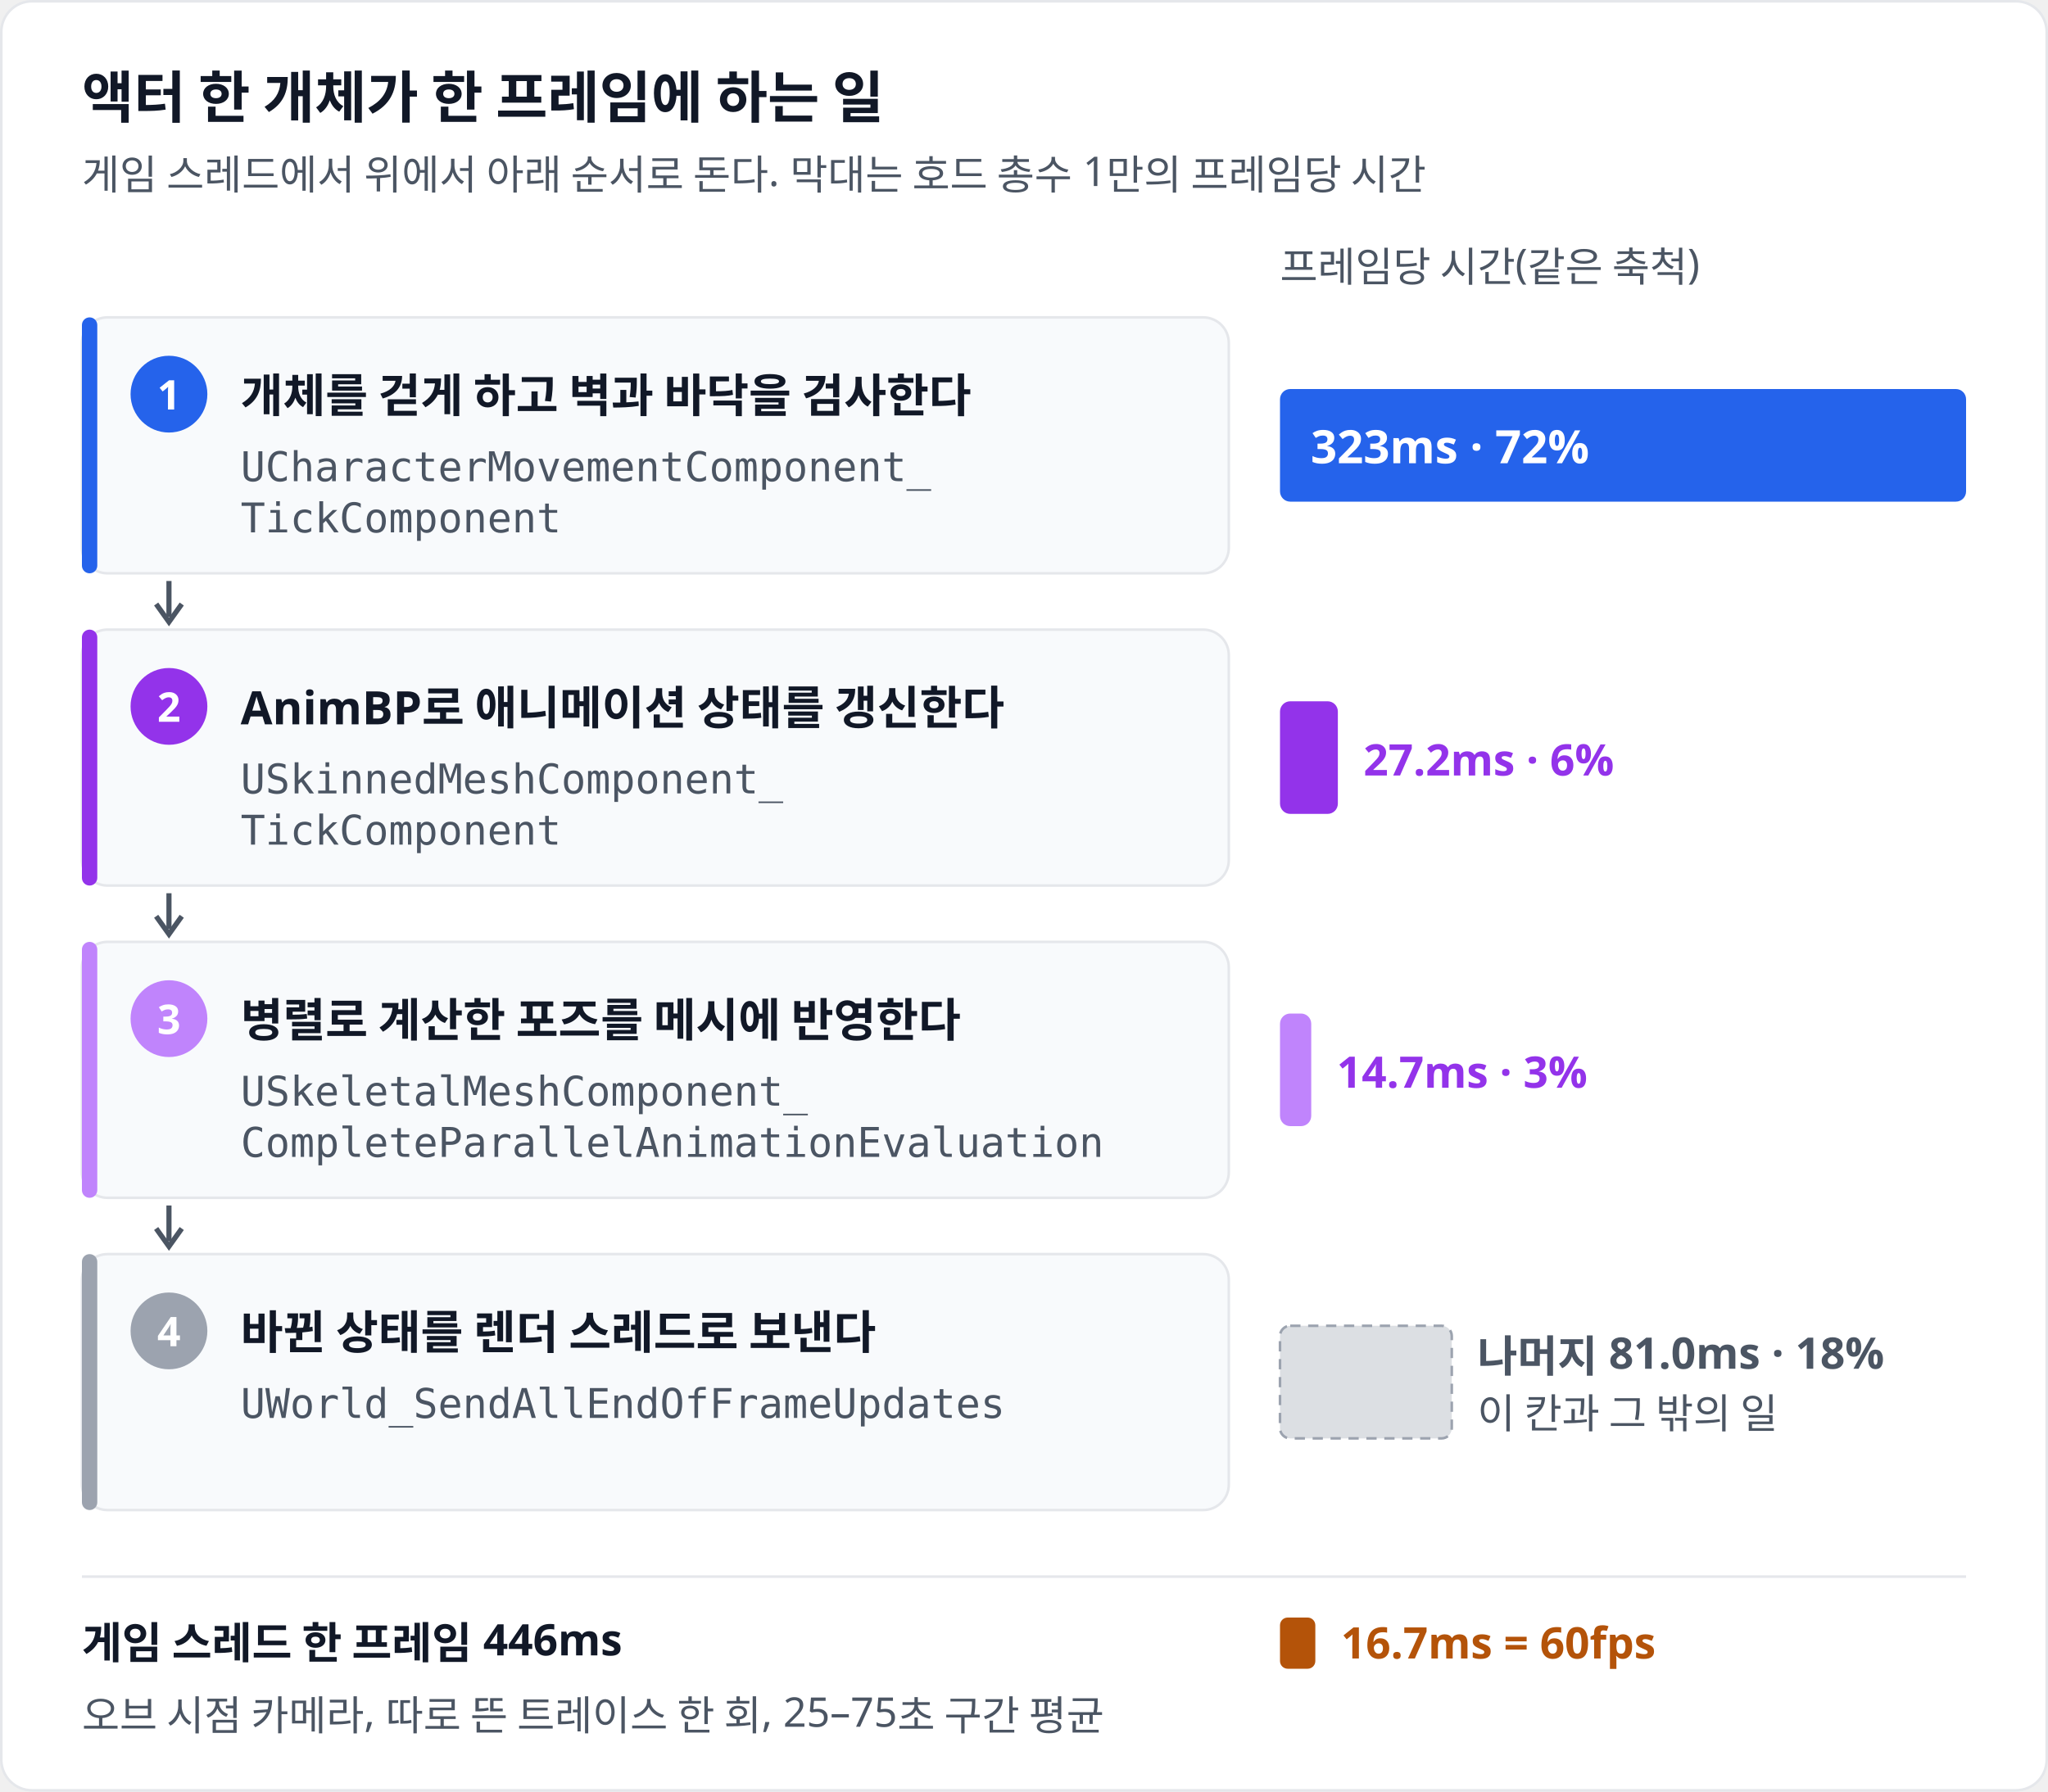
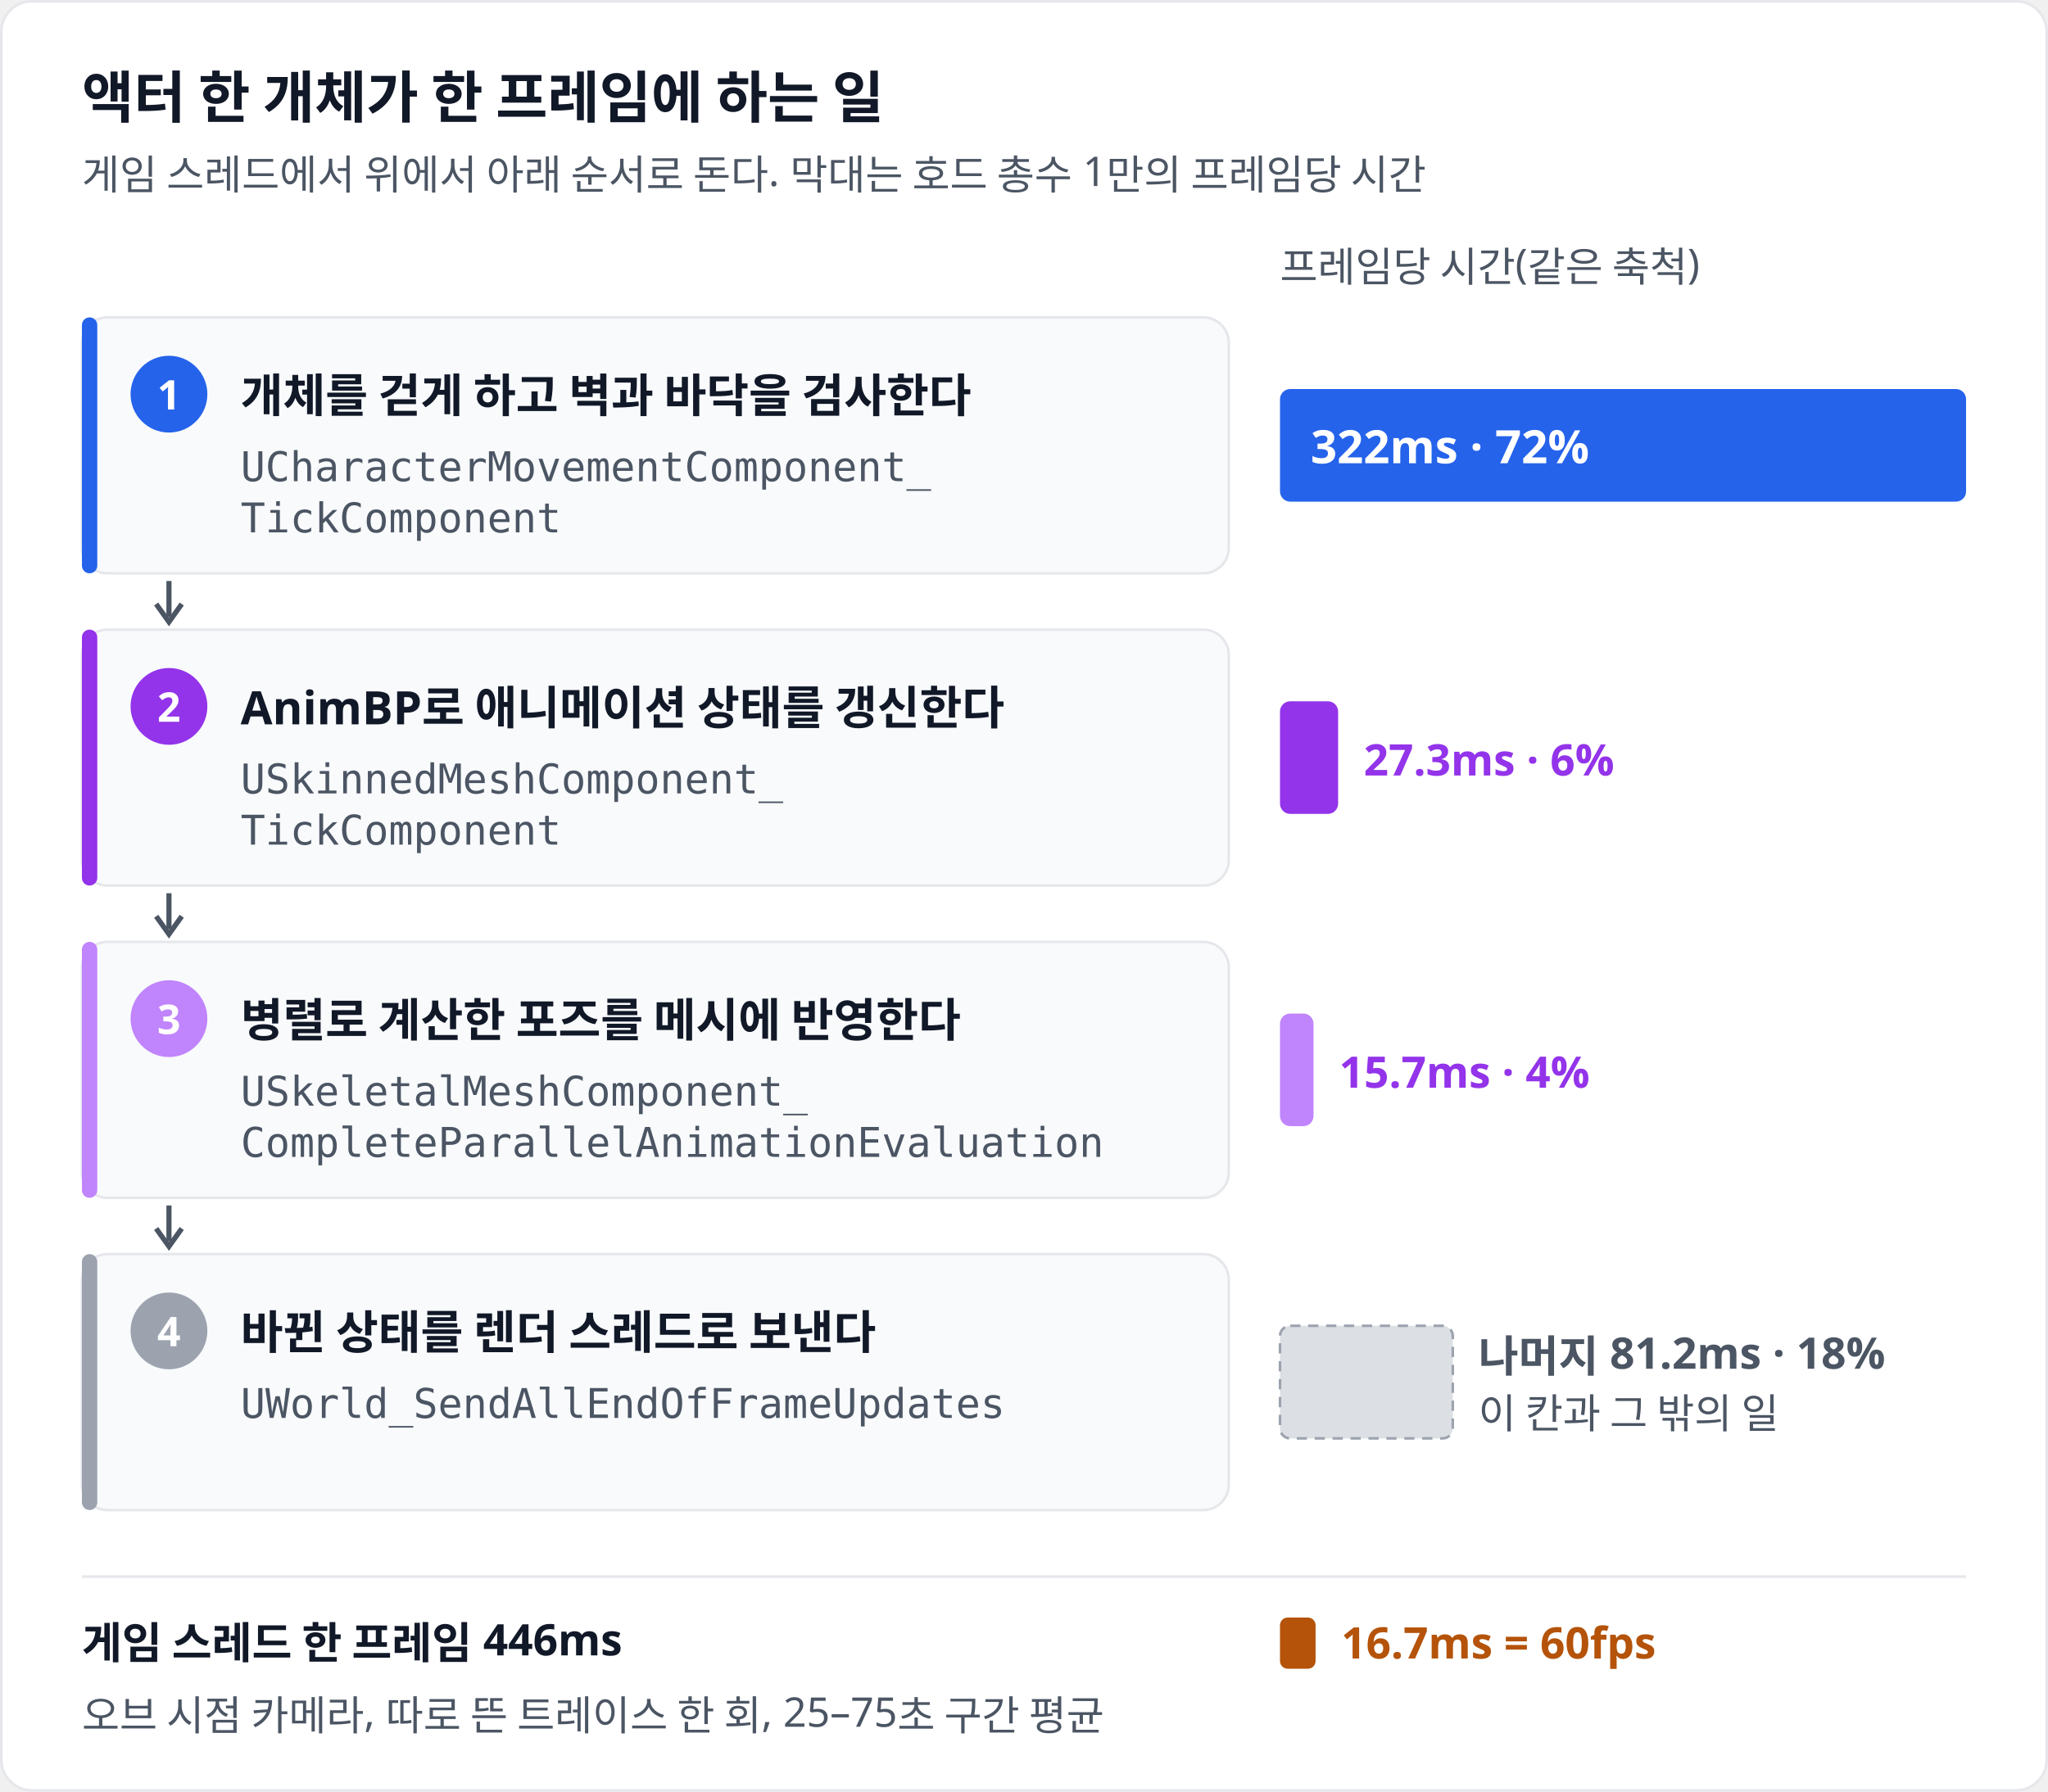
<svg xmlns="http://www.w3.org/2000/svg" width="800" height="700" viewBox="0 0 800 700" font-family="Malgun Gothic, Apple SD Gothic Neo, Noto Sans KR, Segoe UI, sans-serif" font-size="16" fill="#111827">
  <rect x="0.5" y="0.5" width="799" height="699" rx="12" fill="#ffffff" stroke="#e5e7eb" />
  <text x="32" y="46" font-size="22" font-weight="700">액터 한 개체가 한 프레임에 하는 일</text>
  <text x="32" y="74" font-size="16" fill="#4b5563">게임 스레드에서 위에서 아래 순서로 돈다. 막대는 호드 총수 1만의 프레임당 시간</text>
  <text x="500" y="110" font-size="16" fill="#4b5563">프레임당 시간(같은 축척)</text>
  <rect x="32" y="124" width="448" height="100" rx="10" fill="#f8fafc" stroke="#e5e7eb" />
  <rect x="32" y="124" width="6" height="100" rx="3" fill="#2563eb" />
  <circle cx="66" cy="154" r="15" fill="#2563eb" />
  <text x="66" y="160" text-anchor="middle" font-size="16" font-weight="700" fill="white">1</text>
  <text x="94" y="161" font-size="18" font-weight="700">개체를 걷게 하고 벽과 바닥을 검사한다</text>
  <text x="94" y="188" font-family="Consolas, SFMono-Regular, Menlo, monospace" font-size="16" fill="#4b5563">UCharacterMovementComponent_</text>
  <text x="94" y="208" font-family="Consolas, SFMono-Regular, Menlo, monospace" font-size="16" fill="#4b5563">TickComponent</text>
  <rect x="500" y="152" width="268.0" height="44" rx="4" fill="#2563eb" />
-   <text x="512" y="181" font-size="18" font-weight="700" fill="white">323ms · 72%</text>
+   <text x="512" y="181" font-size="18" font-weight="700" fill="white">322ms · 72%</text>
  <path d="M66 227 L66 241" stroke="#4b5563" stroke-width="2" />
  <path d="M61 236 L66 243 L71 236" fill="none" stroke="#4b5563" stroke-width="2" />
  <rect x="32" y="246" width="448" height="100" rx="10" fill="#f8fafc" stroke="#e5e7eb" />
  <rect x="32" y="246" width="6" height="100" rx="3" fill="#9333ea" />
  <circle cx="66" cy="276" r="15" fill="#9333ea" />
  <text x="66" y="282" text-anchor="middle" font-size="16" font-weight="700" fill="white">2</text>
  <text x="94" y="283" font-size="18" font-weight="700">AnimBP로 애니메이션 상태를 갱신한다</text>
  <text x="94" y="310" font-family="Consolas, SFMono-Regular, Menlo, monospace" font-size="16" fill="#4b5563">USkinnedMeshComponent_</text>
  <text x="94" y="330" font-family="Consolas, SFMono-Regular, Menlo, monospace" font-size="16" fill="#4b5563">TickComponent</text>
-   <rect x="500" y="274" width="22.6" height="44" rx="4" fill="#9333ea" />
-   <text x="532.6" y="303" font-size="17" font-weight="700" fill="#9333ea">27.2ms · 6%</text>
+   <rect x="500" y="274" width="22.7" height="44" rx="4" fill="#9333ea" />
+   <text x="532.7" y="303" font-size="17" font-weight="700" fill="#9333ea">27.3ms · 6%</text>
  <path d="M66 349 L66 363" stroke="#4b5563" stroke-width="2" />
  <path d="M61 358 L66 365 L71 358" fill="none" stroke="#4b5563" stroke-width="2" />
  <rect x="32" y="368" width="448" height="100" rx="10" fill="#f8fafc" stroke="#e5e7eb" />
  <rect x="32" y="368" width="6" height="100" rx="3" fill="#c084fc" />
  <circle cx="66" cy="398" r="15" fill="#c084fc" />
  <text x="66" y="404" text-anchor="middle" font-size="16" font-weight="700" fill="white">3</text>
  <text x="94" y="405" font-size="18" font-weight="700">병렬로 계산한 포즈를 메시에 반영한다</text>
  <text x="94" y="432" font-family="Consolas, SFMono-Regular, Menlo, monospace" font-size="16" fill="#4b5563">USkeletalMeshComponent_</text>
  <text x="94" y="452" font-family="Consolas, SFMono-Regular, Menlo, monospace" font-size="16" fill="#4b5563">CompleteParallelAnimationEvaluation</text>
-   <rect x="500" y="396" width="12.2" height="44" rx="4" fill="#c084fc" />
-   <text x="522.2" y="425" font-size="17" font-weight="700" fill="#9333ea">14.7ms · 3%</text>
+   <rect x="500" y="396" width="13.1" height="44" rx="4" fill="#c084fc" />
+   <text x="523.1" y="425" font-size="17" font-weight="700" fill="#9333ea">15.7ms · 4%</text>
  <path d="M66 471 L66 485" stroke="#4b5563" stroke-width="2" />
  <path d="M61 480 L66 487 L71 480" fill="none" stroke="#4b5563" stroke-width="2" />
  <rect x="32" y="490" width="448" height="100" rx="10" fill="#f8fafc" stroke="#e5e7eb" />
  <rect x="32" y="490" width="6" height="100" rx="3" fill="#9ca3af" />
  <circle cx="66" cy="520" r="15" fill="#9ca3af" />
  <text x="66" y="526" text-anchor="middle" font-size="16" font-weight="700" fill="white">4</text>
  <text x="94" y="527" font-size="18" font-weight="700">바뀐 상태를 렌더 스레드로 보낸다</text>
  <text x="94" y="554" font-family="Consolas, SFMono-Regular, Menlo, monospace" font-size="16" fill="#4b5563">UWorld_SendAllEndOfFrameUpdates</text>
-   <rect x="500" y="518" width="67.1" height="44" rx="4" fill="#9ca3af" fill-opacity="0.35" stroke="#9ca3af" stroke-dasharray="4 3" />
-   <text x="577.1" y="536" font-size="17" font-weight="700" fill="#4b5563">나머지 81.0ms · 18%</text>
-   <text x="577.1" y="558" font-size="16" fill="#4b5563">이 칸과 그 밖의 일</text>
+   <rect x="500" y="518" width="67.5" height="44" rx="4" fill="#9ca3af" fill-opacity="0.35" stroke="#9ca3af" stroke-dasharray="4 3" />
+   <text x="577.5" y="536" font-size="17" font-weight="700" fill="#4b5563">나머지 81.2ms · 18%</text>
+   <text x="577.5" y="558" font-size="16" fill="#4b5563">이 칸과 그 밖의 일</text>
  <line x1="32" y1="616" x2="768" y2="616" stroke="#e5e7eb" />
  <text x="32" y="648" font-size="17" font-weight="700">게임 스레드 한 프레임 446ms</text>
-   <rect x="500" y="632" width="13.8" height="20" rx="3" fill="#b45309" />
-   <text x="523.8" y="648" font-size="17" font-weight="700" fill="#b45309">16.7ms = 60fps</text>
+   <rect x="500" y="632" width="13.9" height="20" rx="3" fill="#b45309" />
+   <text x="523.9" y="648" font-size="17" font-weight="700" fill="#b45309">16.7ms = 60fps</text>
  <text x="32" y="676" font-size="16" fill="#4b5563">오브 시점 카메라, 따로 뜬 트레이스 한 회, 25–75초 구간 평균</text>
</svg>
